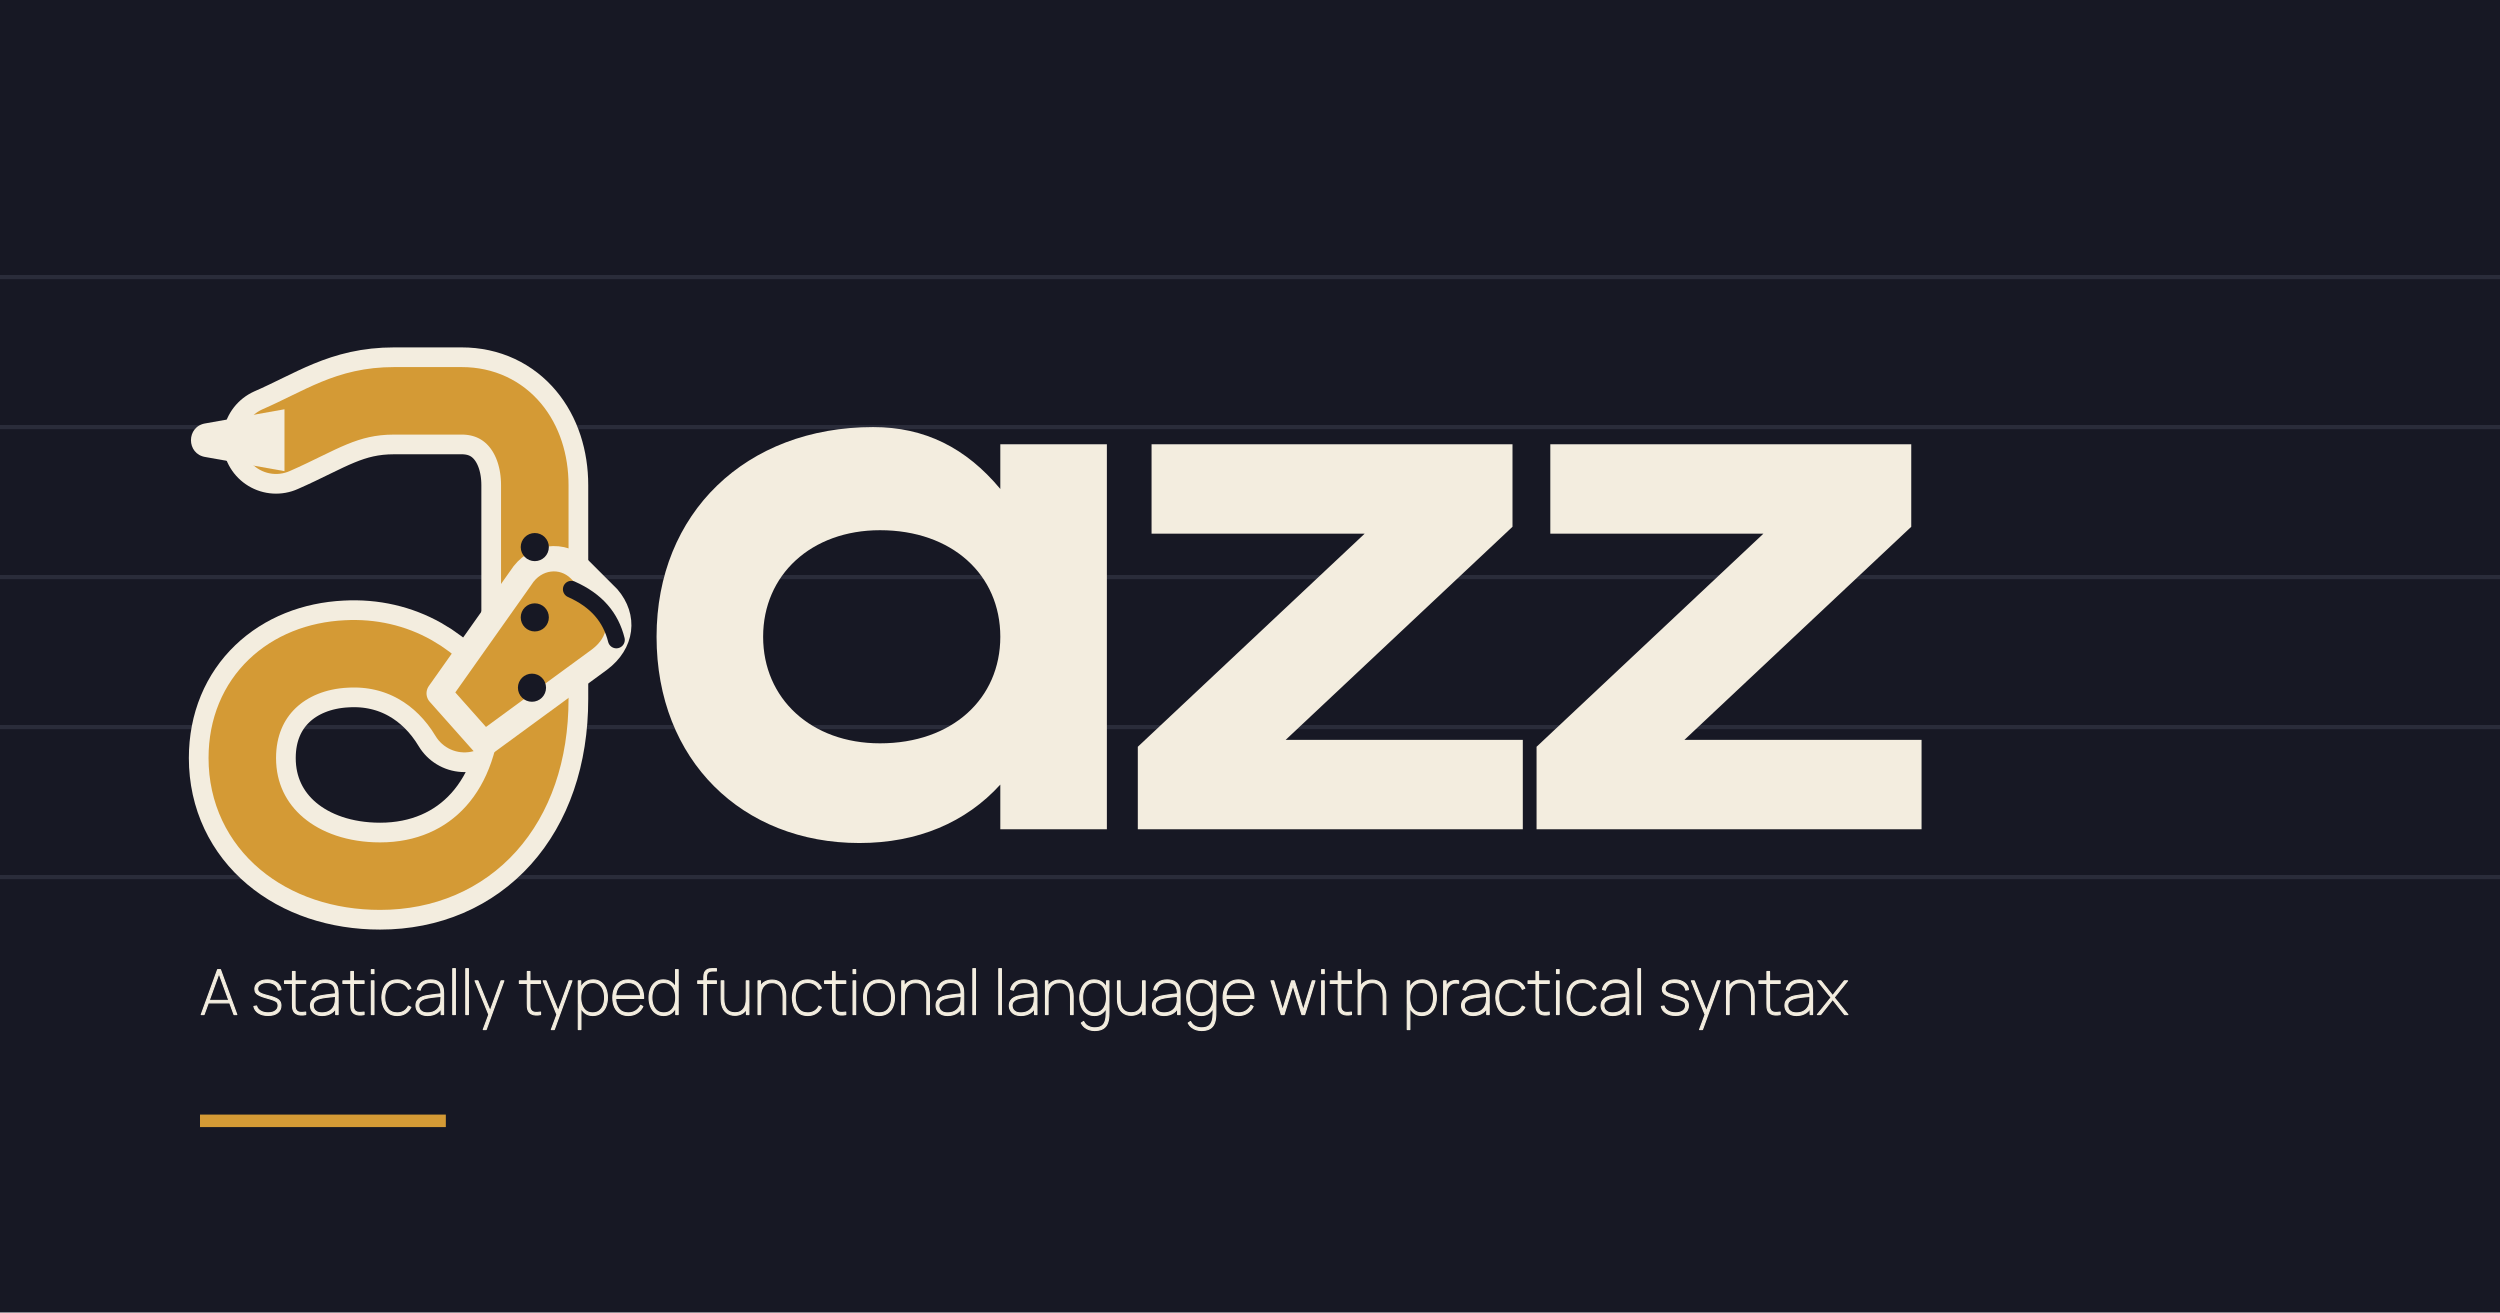
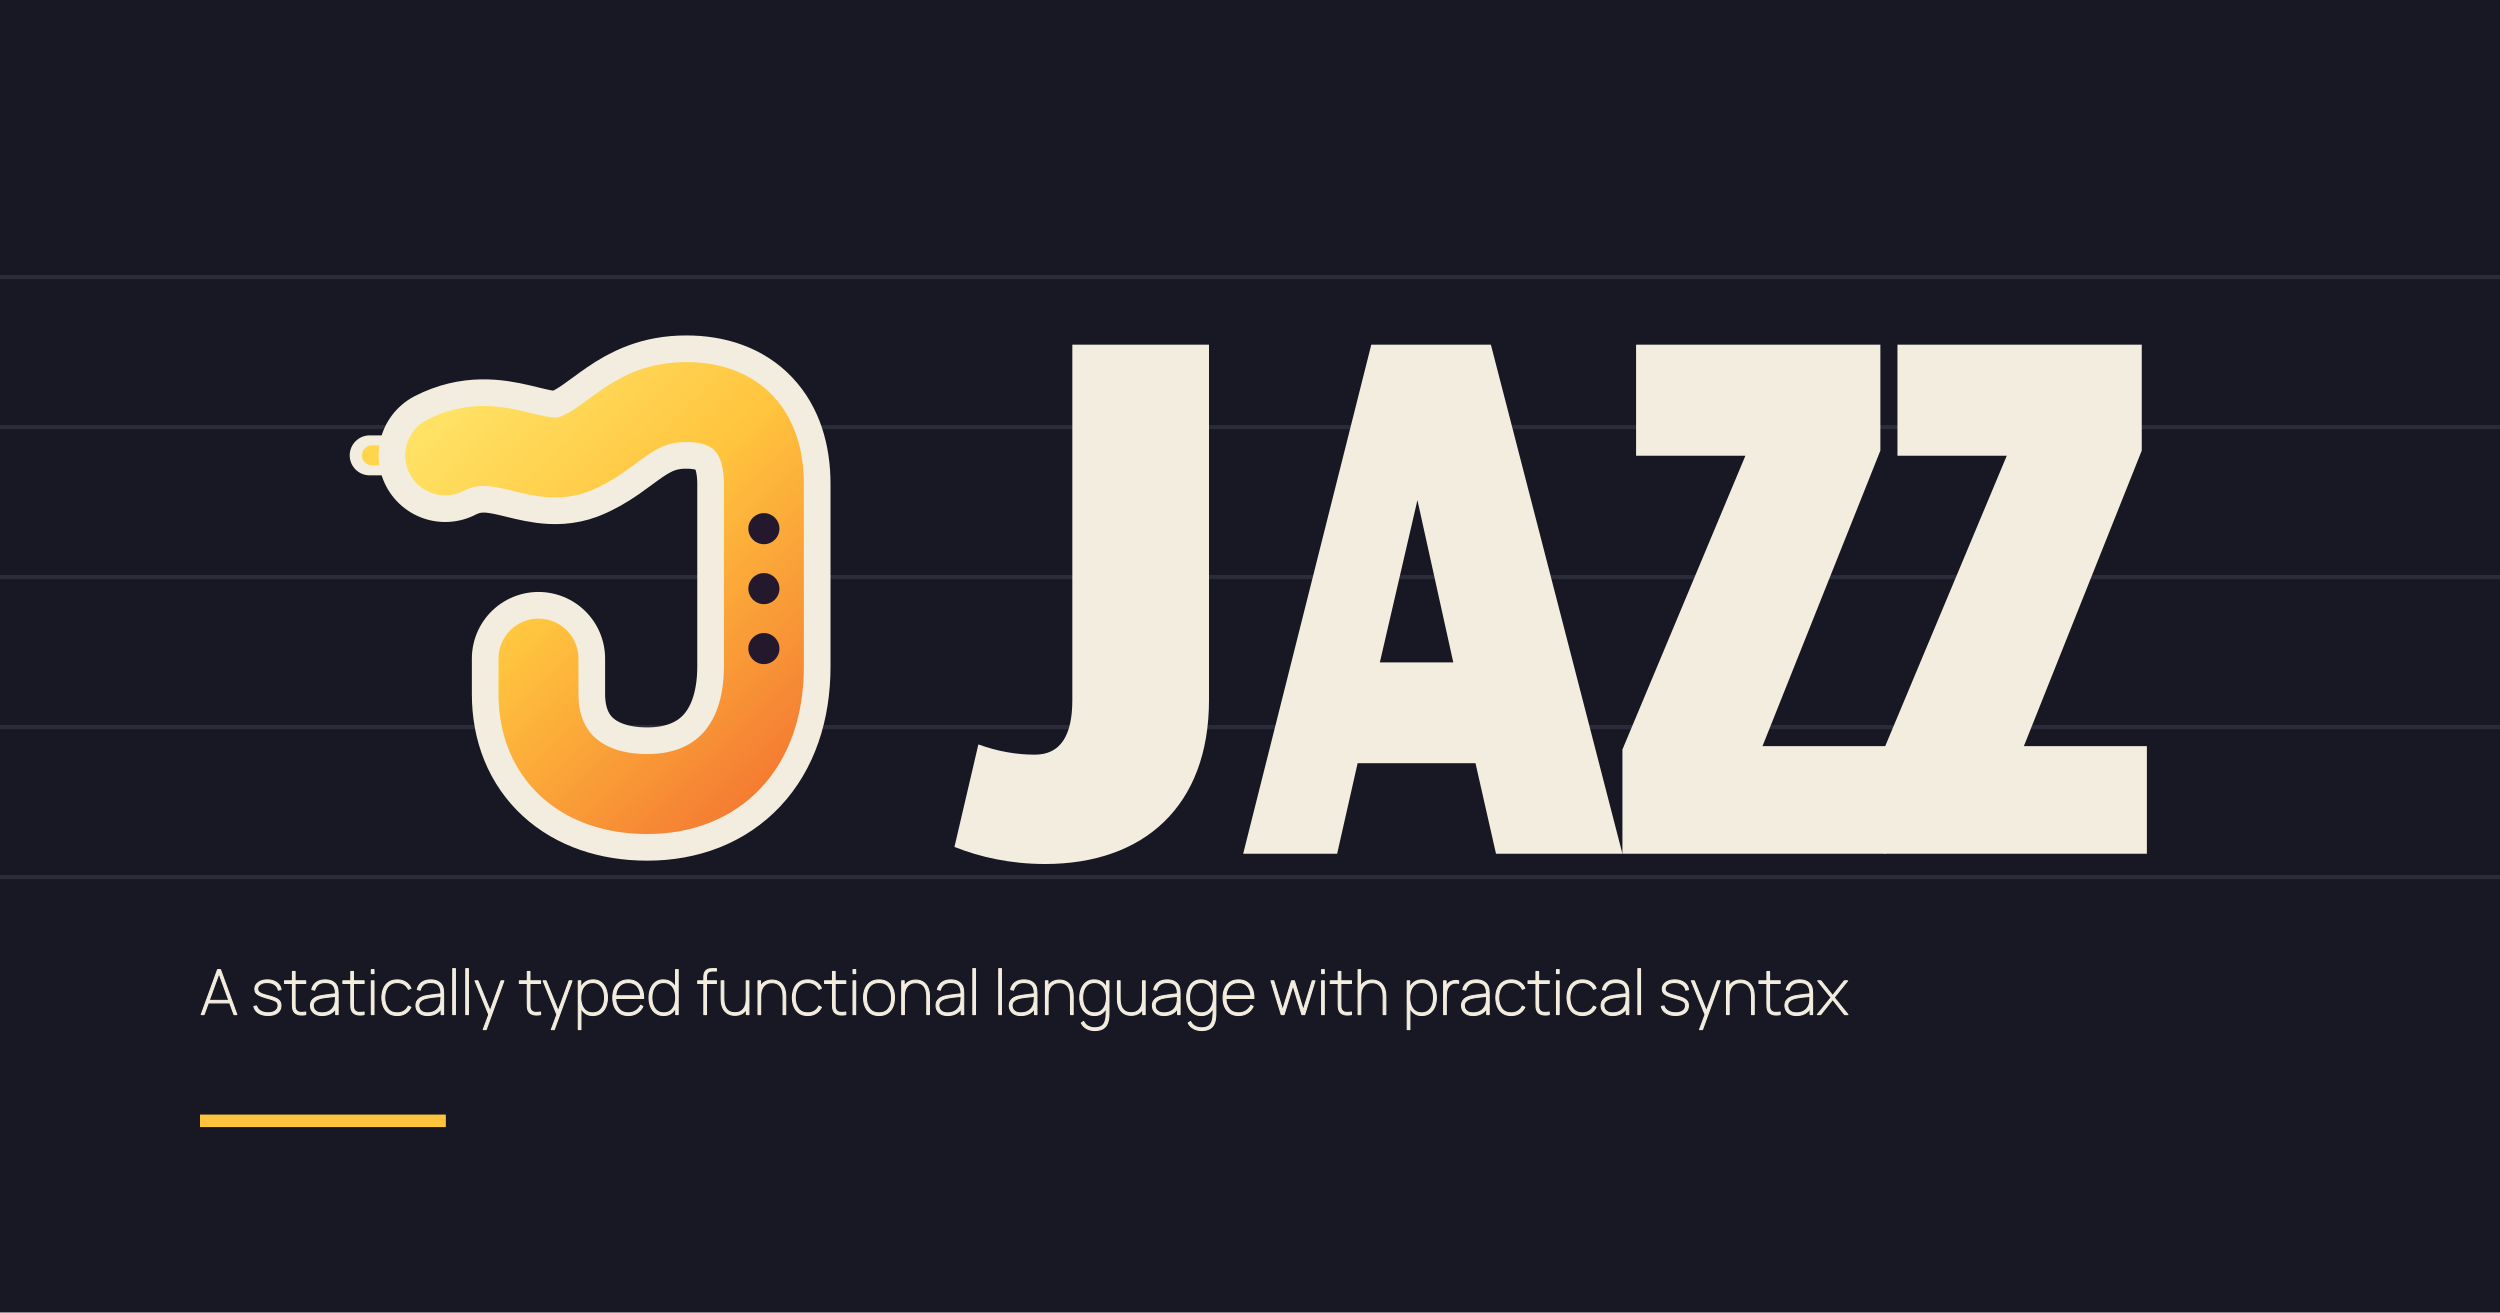
<svg xmlns="http://www.w3.org/2000/svg" viewBox="0 0 1200 630" width="1200" height="630" role="img">
+   <defs>
+     <linearGradient id="jazz-social-brass" x1="64" y1="72" x2="396" y2="416" gradientUnits="userSpaceOnUse">
+       <stop offset="0" stop-color="#FFE66A" />
+       <stop offset=".48" stop-color="#FFC43D" />
+       <stop offset="1" stop-color="#F47A32" />
+     </linearGradient>
+   </defs>
  <rect width="1200" height="630" fill="#171824" />
  <g fill="#2A2C3A">
    <rect x="0" y="132" width="1200" height="2" />
    <rect x="0" y="204" width="1200" height="2" />
    <rect x="0" y="276" width="1200" height="2" />
    <rect x="0" y="348" width="1200" height="2" />
    <rect x="0" y="420" width="1200" height="2" />
  </g>
-   <g transform="translate(92 160) scale(1.35)">
-     <path d="M30 38C46 31 55 24 72 24h24c16 0 26 13 26 30v76c0 39-23 63-55 63-28 0-49-17-49-42 0-22 16-36 37-37 18-1 33 8 42 23" fill="none" stroke="#F3EDDF" stroke-width="38" stroke-linecap="round" stroke-linejoin="round" />
-     <path d="M30 38C46 31 55 24 72 24h24c16 0 26 13 26 30v76c0 39-23 63-55 63-28 0-49-17-49-42 0-22 16-36 37-37 18-1 33 8 42 23" fill="none" stroke="#D49A35" stroke-width="24" stroke-linecap="round" stroke-linejoin="round" />
-     <path d="M5 32l28-5v22L5 44c-7-1-7-11 0-12Z" fill="#F3EDDF" />
-     <path d="m88 128 16 18 41-30c8-6 9-15 3-22l-10-10c-6-6-16-5-21 3l-29 41Z" fill="#D49A35" stroke="#F3EDDF" stroke-width="9" stroke-linejoin="round" />
-     <path d="M135 91c9 4 14 10 16 18" fill="none" stroke="#171824" stroke-width="6" stroke-linecap="round" />
-     <circle cx="122" cy="76" r="5" fill="#171824" />
-     <circle cx="122" cy="101" r="5" fill="#171824" />
-     <circle cx="121" cy="126" r="5" fill="#171824" />
-   </g>
-   <g transform="translate(330 205) scale(1.65)">
-     <path fill="#F3EDDF" fill-rule="evenodd" d="M54 0C17 0-9 25-9 61s25 60 59 60c17 0 31-6 41-17v13h31V5H91v13C81 6 69 0 54 0Zm2 30c21 0 35 13 35 31S77 92 56 92c-20 0-34-13-34-31s14-31 34-31Z" />
-     <path fill="#F3EDDF" d="M135 5h105v24l-66 62h69v26H131V93l66-62h-62V5Zm116 0h105v24l-66 62h69v26H247V93l66-62h-62V5Z" />
+   <g transform="translate(108 90) scale(.82)">
+     <g transform="translate(60 84) scale(.65)">
+       <rect x="20" y="94" width="108" height="36" rx="18" fill="#F3EDDF" />
+       <rect x="31" y="103" width="63" height="18" rx="9" fill="#FFD54C" />
+       <path d="M106 112C153 88 187 124 222 111C258 97 274 64 323 64C368 64 393 90 393 138V302C393 375 351 417 288 417C228 417 190 382 190 327V295" fill="none" stroke="#F3EDDF" stroke-width="120" stroke-linecap="round" stroke-linejoin="round" />
+       <path d="M106 112C153 88 187 124 222 111C258 97 274 64 323 64C368 64 393 90 393 138V302C393 375 351 417 288 417C228 417 190 382 190 327V295" fill="none" stroke="url(#jazz-social-brass)" stroke-width="72" stroke-linecap="round" stroke-linejoin="round" />
+       <circle cx="393" cy="178" r="14" fill="#24182C" />
+       <circle cx="393" cy="232" r="14" fill="#24182C" />
+       <circle cx="393" cy="286" r="14" fill="#24182C" />
+     </g>
+     <g transform="translate(-39 0)" fill="#F3EDDF">
+       <path d="M535 92H615V300C615 362 577 396 519 396C499 396 481 392 466 386L480 326C491 330 502 332 513 332C528 332 535 321 535 300Z" />
+       <path d="M635 390L710 92H780L857 390H783L771 337H702L690 390ZM715 278H758L737 183Z" fill-rule="evenodd" />
+       <path d="M865 92H1008V154L939 327H1011V390H857V329L929 157H865Z" />
+       <path d="M1018 92H1161V154L1092 327H1164V390H1010V329L1082 157H1018Z" />
+     </g>
  </g>
  <g transform="translate(96 487) scale(0.015 -0.015)" fill="#F3EDDF" stroke="#F3EDDF" stroke-width="35" stroke-linejoin="round" aria-label="A statically typed functional language with practical syntax" data-font-source="@fontsource-variable/manrope@5.3.0">
    <path d="M40 0L564 1440L654 1440L1178 0L1088 0L578 1402L638 1402L130 0ZM240 374L240 454L976 454L976 374Z" transform="translate(0 0)" />
    <path d="" transform="translate(1230.903 0)" />
    <path d="M534 -28Q351 -28 230 48.5Q109 125 80 260L166 276Q193 176 292.5 116Q392 56 536 56Q683 56 769.5 119Q856 182 856 290Q856 349 830 386.5Q804 424 728.5 455Q653 486 506 526Q352 568 266.5 607.5Q181 647 146.5 696.5Q112 746 112 818Q112 904 163 970Q214 1036 304 1073Q394 1110 512 1110Q631 1110 726.5 1070.5Q822 1031 880.5 960.5Q939 890 948 798L862 782Q843 895 746.5 960.5Q650 1026 506 1026Q371 1028 285.5 971Q200 914 200 822Q200 771 229 734.5Q258 698 330 668Q402 638 530 606Q692 565 782.5 523Q873 481 909.5 425Q946 369 946 286Q946 139 836 55.5Q726 -28 534 -28Z" transform="translate(1643.806 0)" />
    <path d="M698 0Q617 -18 538 -13.5Q459 -9 397 24.5Q335 58 304 126Q280 179 277 233.5Q274 288 274 358L274 1380L358 1380L358 358Q358 288 359.5 245Q361 202 380 164Q416 92 494 75.5Q572 59 698 80ZM20 996L20 1080L698 1080L698 996Z" transform="translate(2684.71 0)" />
    <path d="M454 -30Q328 -30 245 14Q162 58 121 130Q80 202 80 286Q80 381 121.5 443.5Q163 506 230 542Q297 578 374 594Q468 613 575.5 627.5Q683 642 774 652Q865 662 910 668L880 648Q885 839 810.5 932.5Q736 1026 548 1026Q412 1026 329.5 965.5Q247 905 214 780L122 804Q158 954 269.5 1032Q381 1110 552 1110Q702 1110 802 1049Q902 988 938 884Q952 844 958 787Q964 730 964 676L964 0L886 0L886 296L926 294Q883 140 755 55Q627 -30 454 -30ZM450 54Q567 54 656.5 96Q746 138 801.5 217.5Q857 297 872 408Q880 464 880 528Q880 592 880 620L924 586Q871 581 777.5 572.5Q684 564 580 550.5Q476 537 392 516Q343 504 291 478Q239 452 203.5 405Q168 358 168 284Q168 232 194 179Q220 126 281.5 90Q343 54 450 54Z" transform="translate(3455.613 0)" />
    <path d="M698 0Q617 -18 538 -13.5Q459 -9 397 24.5Q335 58 304 126Q280 179 277 233.5Q274 288 274 358L274 1380L358 1380L358 358Q358 288 359.5 245Q361 202 380 164Q416 92 494 75.5Q572 59 698 80ZM20 996L20 1080L698 1080L698 996Z" transform="translate(4552.516 0)" />
    <path d="M160 1312L160 1440L244 1440L244 1312ZM160 0L160 1080L244 1080L244 0Z" transform="translate(5323.419 0)" />
    <path d="M574 -30Q413 -30 304 42Q195 114 139 242.5Q83 371 80 540Q83 713 139.5 841Q196 969 305 1039.5Q414 1110 574 1110Q724 1110 841.5 1038.5Q959 967 1008 842L928 808Q883 912 789.5 969Q696 1026 574 1026Q438 1026 349 964.5Q260 903 216 793.5Q172 684 170 540Q173 320 274 187Q375 54 574 54Q693 54 785 109Q877 164 926 270L1008 234Q941 104 831 37Q721 -30 574 -30Z" transform="translate(5740.323 0)" />
    <path d="M454 -30Q328 -30 245 14Q162 58 121 130Q80 202 80 286Q80 381 121.5 443.5Q163 506 230 542Q297 578 374 594Q468 613 575.5 627.5Q683 642 774 652Q865 662 910 668L880 648Q885 839 810.5 932.5Q736 1026 548 1026Q412 1026 329.5 965.5Q247 905 214 780L122 804Q158 954 269.5 1032Q381 1110 552 1110Q702 1110 802 1049Q902 988 938 884Q952 844 958 787Q964 730 964 676L964 0L886 0L886 296L926 294Q883 140 755 55Q627 -30 454 -30ZM450 54Q567 54 656.5 96Q746 138 801.5 217.5Q857 297 872 408Q880 464 880 528Q880 592 880 620L924 586Q871 581 777.5 572.5Q684 564 580 550.5Q476 537 392 516Q343 504 291 478Q239 452 203.5 405Q168 358 168 284Q168 232 194 179Q220 126 281.5 90Q343 54 450 54Z" transform="translate(6831.226 0)" />
    <path d="M160 0L160 1470L244 1470L244 0Z" transform="translate(7928.129 0)" />
    <path d="M160 0L160 1470L244 1470L244 0Z" transform="translate(8345.032 0)" />
    <path d="M302 -480L512 84L514 -84L40 1080L132 1080L556 32L492 32L872 1080L962 1080L396 -480Z" transform="translate(8761.935 0)" />
    <path d="" transform="translate(9786.839 0)" />
    <path d="M698 0Q617 -18 538 -13.5Q459 -9 397 24.5Q335 58 304 126Q280 179 277 233.5Q274 288 274 358L274 1380L358 1380L358 358Q358 288 359.5 245Q361 202 380 164Q416 92 494 75.5Q572 59 698 80ZM20 996L20 1080L698 1080L698 996Z" transform="translate(10199.742 0)" />
    <path d="M302 -480L512 84L514 -84L40 1080L132 1080L556 32L492 32L872 1080L962 1080L396 -480Z" transform="translate(10940.645 0)" />
    <path d="M602 -30Q459 -30 359 46Q259 122 206.5 251.5Q154 381 154 542Q154 706 207 834.5Q260 963 363.5 1036.5Q467 1110 618 1110Q763 1110 864.5 1034.5Q966 959 1019 830Q1072 701 1072 542Q1072 380 1018 250.5Q964 121 859.5 45.5Q755 -30 602 -30ZM140 -480L140 1080L218 1080L218 230L224 230L224 -480ZM602 54Q727 54 811.5 118Q896 182 939 292.5Q982 403 982 542Q982 680 940.5 789.5Q899 899 815 962.5Q731 1026 602 1026Q476 1026 390.5 964Q305 902 261.5 792.5Q218 683 218 542Q218 403 261 292.5Q304 182 389.5 118Q475 54 602 54Z" transform="translate(11965.548 0)" />
    <path d="M574 -30Q421 -30 310.5 39Q200 108 140 236Q80 364 80 540Q80 717 139.5 845Q199 973 309.5 1041.5Q420 1110 574 1110Q729 1110 839 1040Q949 970 1007.5 837Q1066 704 1066 516L976 516L976 544Q970 777 866.5 901.5Q763 1026 574 1026Q382 1026 276 898.5Q170 771 170 540Q170 309 276 181.5Q382 54 574 54Q708 54 809 117Q910 180 970 298L1040 258Q974 120 853 45Q732 -30 574 -30ZM134 516L134 600L1014 600L1014 516Z" transform="translate(13130.452 0)" />
    <path d="M550 -30Q397 -30 292.5 45.5Q188 121 134 250.5Q80 380 80 542Q80 701 133 830Q186 959 287.5 1034.5Q389 1110 534 1110Q685 1110 788.5 1036.5Q892 963 945 834.5Q998 706 998 542Q998 381 945.5 251.5Q893 122 793 46Q693 -30 550 -30ZM550 54Q677 54 762.5 118Q848 182 891 292.5Q934 403 934 542Q934 683 890.5 792.5Q847 902 761.5 964Q676 1026 550 1026Q421 1026 336.5 962.5Q252 899 211 789.5Q170 680 170 542Q170 403 213 292.5Q256 182 340.5 118Q425 54 550 54ZM934 0L934 850L928 850L928 1440L1012 1440L1012 0Z" transform="translate(14289.355 0)" />
    <path d="" transform="translate(15454.258 0)" />
    <path d="M256 0L256 1202Q256 1244 261.5 1279.5Q267 1315 281 1345Q295 1375 320 1402Q344 1427 373.5 1442Q403 1457 439 1463.5Q475 1470 518 1470L658 1470L658 1394L528 1394Q434 1394 387 1349Q340 1304 340 1194L340 0ZM60 996L60 1080L658 1080L658 996Z" transform="translate(15867.161 0)" />
    <path d="M558 -24Q476 -24 407.5 -1Q339 22 285.5 65.5Q232 109 195 172Q158 235 139 315.5Q120 396 120 492L120 1080L204 1080L204 508Q204 393 227.5 308Q251 223 297 167.5Q343 112 408.5 85Q474 58 558 58Q657 58 726.5 92.5Q796 127 839 187Q882 247 902 325Q922 403 922 490L1000 492Q1000 307 939 193.5Q878 80 777.5 28Q677 -24 558 -24ZM928 0L928 220L922 220L922 1080L1006 1080L1006 0Z" transform="translate(16558.065 0)" />
    <path d="M942 0L942 572Q942 688 918.5 772.5Q895 857 849 912.5Q803 968 737.5 995Q672 1022 588 1022Q489 1022 419.5 987.5Q350 953 307 893Q264 833 244 755Q224 677 224 590L146 588Q146 773 207 886.5Q268 1000 368.5 1052Q469 1104 588 1104Q670 1104 738.5 1081Q807 1058 860.5 1014.5Q914 971 951 908Q988 845 1007 764.5Q1026 684 1026 588L1026 0ZM140 0L140 1080L218 1080L218 860L224 860L224 0Z" transform="translate(17716.968 0)" />
    <path d="M574 -30Q413 -30 304 42Q195 114 139 242.5Q83 371 80 540Q83 713 139.5 841Q196 969 305 1039.5Q414 1110 574 1110Q724 1110 841.5 1038.5Q959 967 1008 842L928 808Q883 912 789.5 969Q696 1026 574 1026Q438 1026 349 964.5Q260 903 216 793.5Q172 684 170 540Q173 320 274 187Q375 54 574 54Q693 54 785 109Q877 164 926 270L1008 234Q941 104 831 37Q721 -30 574 -30Z" transform="translate(18875.871 0)" />
    <path d="M698 0Q617 -18 538 -13.5Q459 -9 397 24.5Q335 58 304 126Q280 179 277 233.5Q274 288 274 358L274 1380L358 1380L358 358Q358 288 359.5 245Q361 202 380 164Q416 92 494 75.5Q572 59 698 80ZM20 996L20 1080L698 1080L698 996Z" transform="translate(19966.774 0)" />
    <path d="M160 1312L160 1440L244 1440L244 1312ZM160 0L160 1080L244 1080L244 0Z" transform="translate(20737.677 0)" />
    <path d="M574 -30Q414 -30 304 43Q194 116 137 245Q80 374 80 542Q80 712 138 840Q196 968 306.5 1039Q417 1110 574 1110Q735 1110 845 1037.5Q955 965 1011.5 837Q1068 709 1068 542Q1068 371 1011 242.5Q954 114 843.5 42Q733 -30 574 -30ZM574 54Q778 54 878 189.5Q978 325 978 542Q978 763 877.5 894.5Q777 1026 574 1026Q437 1026 347.5 964Q258 902 214 793Q170 684 170 542Q170 322 272.5 188Q375 54 574 54Z" transform="translate(21154.581 0)" />
    <path d="M942 0L942 572Q942 688 918.5 772.5Q895 857 849 912.5Q803 968 737.5 995Q672 1022 588 1022Q489 1022 419.5 987.5Q350 953 307 893Q264 833 244 755Q224 677 224 590L146 588Q146 773 207 886.5Q268 1000 368.5 1052Q469 1104 588 1104Q670 1104 738.5 1081Q807 1058 860.5 1014.5Q914 971 951 908Q988 845 1007 764.5Q1026 684 1026 588L1026 0ZM140 0L140 1080L218 1080L218 860L224 860L224 0Z" transform="translate(22315.484 0)" />
    <path d="M454 -30Q328 -30 245 14Q162 58 121 130Q80 202 80 286Q80 381 121.5 443.5Q163 506 230 542Q297 578 374 594Q468 613 575.5 627.5Q683 642 774 652Q865 662 910 668L880 648Q885 839 810.5 932.5Q736 1026 548 1026Q412 1026 329.5 965.5Q247 905 214 780L122 804Q158 954 269.5 1032Q381 1110 552 1110Q702 1110 802 1049Q902 988 938 884Q952 844 958 787Q964 730 964 676L964 0L886 0L886 296L926 294Q883 140 755 55Q627 -30 454 -30ZM450 54Q567 54 656.5 96Q746 138 801.5 217.5Q857 297 872 408Q880 464 880 528Q880 592 880 620L924 586Q871 581 777.5 572.5Q684 564 580 550.5Q476 537 392 516Q343 504 291 478Q239 452 203.5 405Q168 358 168 284Q168 232 194 179Q220 126 281.5 90Q343 54 450 54Z" transform="translate(23474.387 0)" />
    <path d="M160 0L160 1470L244 1470L244 0Z" transform="translate(24571.29 0)" />
    <path d="" transform="translate(24988.194 0)" />
    <path d="M160 0L160 1470L244 1470L244 0Z" transform="translate(25401.097 0)" />
    <path d="M454 -30Q328 -30 245 14Q162 58 121 130Q80 202 80 286Q80 381 121.5 443.5Q163 506 230 542Q297 578 374 594Q468 613 575.5 627.5Q683 642 774 652Q865 662 910 668L880 648Q885 839 810.5 932.5Q736 1026 548 1026Q412 1026 329.5 965.5Q247 905 214 780L122 804Q158 954 269.5 1032Q381 1110 552 1110Q702 1110 802 1049Q902 988 938 884Q952 844 958 787Q964 730 964 676L964 0L886 0L886 296L926 294Q883 140 755 55Q627 -30 454 -30ZM450 54Q567 54 656.5 96Q746 138 801.5 217.5Q857 297 872 408Q880 464 880 528Q880 592 880 620L924 586Q871 581 777.5 572.5Q684 564 580 550.5Q476 537 392 516Q343 504 291 478Q239 452 203.5 405Q168 358 168 284Q168 232 194 179Q220 126 281.5 90Q343 54 450 54Z" transform="translate(25818 0)" />
    <path d="M942 0L942 572Q942 688 918.5 772.5Q895 857 849 912.5Q803 968 737.5 995Q672 1022 588 1022Q489 1022 419.5 987.5Q350 953 307 893Q264 833 244 755Q224 677 224 590L146 588Q146 773 207 886.5Q268 1000 368.5 1052Q469 1104 588 1104Q670 1104 738.5 1081Q807 1058 860.5 1014.5Q914 971 951 908Q988 845 1007 764.5Q1026 684 1026 588L1026 0ZM140 0L140 1080L218 1080L218 860L224 860L224 0Z" transform="translate(26914.903 0)" />
    <path d="M552 -510Q474 -510 395 -488Q316 -466 246.5 -413.5Q177 -361 128 -270L202 -220Q256 -331 354 -377.5Q452 -424 552 -424Q697 -424 778.5 -369.5Q860 -315 893 -207.5Q926 -100 926 60L926 336L934 336L934 1080L1012 1080L1012 60Q1012 11 1010 -35Q1008 -81 1002 -126Q986 -257 932.5 -342Q879 -427 785 -468.5Q691 -510 552 -510ZM550 -30Q397 -30 292.5 45.5Q188 121 134 250.5Q80 380 80 542Q80 701 133 830Q186 959 287.5 1034.5Q389 1110 534 1110Q685 1110 788.5 1036.5Q892 963 945 834.5Q998 706 998 542Q998 381 945.5 251.5Q893 122 793 46Q693 -30 550 -30ZM550 54Q677 54 762.5 118Q848 182 891 292.5Q934 403 934 542Q934 683 890.5 792.5Q847 902 761.5 964Q676 1026 550 1026Q421 1026 336.5 962.5Q252 899 211 789.5Q170 680 170 542Q170 403 213 292.5Q256 182 340.5 118Q425 54 550 54Z" transform="translate(28073.806 0)" />
    <path d="M558 -24Q476 -24 407.5 -1Q339 22 285.5 65.5Q232 109 195 172Q158 235 139 315.5Q120 396 120 492L120 1080L204 1080L204 508Q204 393 227.5 308Q251 223 297 167.5Q343 112 408.5 85Q474 58 558 58Q657 58 726.5 92.5Q796 127 839 187Q882 247 902 325Q922 403 922 490L1000 492Q1000 307 939 193.5Q878 80 777.5 28Q677 -24 558 -24ZM928 0L928 220L922 220L922 1080L1006 1080L1006 0Z" transform="translate(29238.71 0)" />
    <path d="M454 -30Q328 -30 245 14Q162 58 121 130Q80 202 80 286Q80 381 121.5 443.5Q163 506 230 542Q297 578 374 594Q468 613 575.5 627.5Q683 642 774 652Q865 662 910 668L880 648Q885 839 810.5 932.5Q736 1026 548 1026Q412 1026 329.5 965.5Q247 905 214 780L122 804Q158 954 269.5 1032Q381 1110 552 1110Q702 1110 802 1049Q902 988 938 884Q952 844 958 787Q964 730 964 676L964 0L886 0L886 296L926 294Q883 140 755 55Q627 -30 454 -30ZM450 54Q567 54 656.5 96Q746 138 801.5 217.5Q857 297 872 408Q880 464 880 528Q880 592 880 620L924 586Q871 581 777.5 572.5Q684 564 580 550.5Q476 537 392 516Q343 504 291 478Q239 452 203.5 405Q168 358 168 284Q168 232 194 179Q220 126 281.5 90Q343 54 450 54Z" transform="translate(30397.613 0)" />
    <path d="M552 -510Q474 -510 395 -488Q316 -466 246.5 -413.5Q177 -361 128 -270L202 -220Q256 -331 354 -377.5Q452 -424 552 -424Q697 -424 778.5 -369.5Q860 -315 893 -207.5Q926 -100 926 60L926 336L934 336L934 1080L1012 1080L1012 60Q1012 11 1010 -35Q1008 -81 1002 -126Q986 -257 932.5 -342Q879 -427 785 -468.5Q691 -510 552 -510ZM550 -30Q397 -30 292.5 45.5Q188 121 134 250.5Q80 380 80 542Q80 701 133 830Q186 959 287.5 1034.5Q389 1110 534 1110Q685 1110 788.5 1036.5Q892 963 945 834.5Q998 706 998 542Q998 381 945.5 251.5Q893 122 793 46Q693 -30 550 -30ZM550 54Q677 54 762.5 118Q848 182 891 292.5Q934 403 934 542Q934 683 890.5 792.5Q847 902 761.5 964Q676 1026 550 1026Q421 1026 336.5 962.5Q252 899 211 789.5Q170 680 170 542Q170 403 213 292.5Q256 182 340.5 118Q425 54 550 54Z" transform="translate(31494.516 0)" />
    <path d="M574 -30Q421 -30 310.5 39Q200 108 140 236Q80 364 80 540Q80 717 139.5 845Q199 973 309.5 1041.5Q420 1110 574 1110Q729 1110 839 1040Q949 970 1007.5 837Q1066 704 1066 516L976 516L976 544Q970 777 866.5 901.5Q763 1026 574 1026Q382 1026 276 898.5Q170 771 170 540Q170 309 276 181.5Q382 54 574 54Q708 54 809 117Q910 180 970 298L1040 258Q974 120 853 45Q732 -30 574 -30ZM134 516L134 600L1014 600L1014 516Z" transform="translate(32659.419 0)" />
    <path d="" transform="translate(33818.323 0)" />
    <path d="M370 0L40 1080L128 1080L414 144L700 1080L788 1080L1074 144L1362 1080L1448 1080L1118 0L1030 0L744 938L458 0Z" transform="translate(34231.226 0)" />
    <path d="M160 1312L160 1440L244 1440L244 1312ZM160 0L160 1080L244 1080L244 0Z" transform="translate(35732.129 0)" />
    <path d="M698 0Q617 -18 538 -13.5Q459 -9 397 24.5Q335 58 304 126Q280 179 277 233.5Q274 288 274 358L274 1380L358 1380L358 358Q358 288 359.5 245Q361 202 380 164Q416 92 494 75.5Q572 59 698 80ZM20 996L20 1080L698 1080L698 996Z" transform="translate(36149.032 0)" />
    <path d="M942 0L942 572Q942 688 918.5 772.5Q895 857 849 912.5Q803 968 737.5 995Q672 1022 588 1022Q489 1022 419.5 987.5Q350 953 307 893Q264 833 244 755Q224 677 224 590L146 588Q146 773 207 886.5Q268 1000 368.5 1052Q469 1104 588 1104Q670 1104 738.5 1081Q807 1058 860.5 1014.5Q914 971 951 908Q988 845 1007 764.5Q1026 684 1026 588L1026 0ZM140 0L140 1440L218 1440L218 590L224 590L224 0Z" transform="translate(36919.935 0)" />
    <path d="" transform="translate(38078.839 0)" />
    <path d="M602 -30Q459 -30 359 46Q259 122 206.5 251.5Q154 381 154 542Q154 706 207 834.5Q260 963 363.5 1036.5Q467 1110 618 1110Q763 1110 864.5 1034.5Q966 959 1019 830Q1072 701 1072 542Q1072 380 1018 250.5Q964 121 859.5 45.5Q755 -30 602 -30ZM140 -480L140 1080L218 1080L218 230L224 230L224 -480ZM602 54Q727 54 811.5 118Q896 182 939 292.5Q982 403 982 542Q982 680 940.5 789.5Q899 899 815 962.5Q731 1026 602 1026Q476 1026 390.5 964Q305 902 261.5 792.5Q218 683 218 542Q218 403 261 292.5Q304 182 389.5 118Q475 54 602 54Z" transform="translate(38491.742 0)" />
    <path d="M140 0L140 1080L218 1080L218 822L192 856Q209 900 235 938Q261 976 286 1000Q330 1043 390.5 1065.5Q451 1088 512 1091.5Q573 1095 620 1080L620 1000Q553 1015 478 1005.5Q403 996 338 936Q281 883 257.5 814Q234 745 229 671.5Q224 598 224 532L224 0Z" transform="translate(39656.645 0)" />
    <path d="M454 -30Q328 -30 245 14Q162 58 121 130Q80 202 80 286Q80 381 121.5 443.5Q163 506 230 542Q297 578 374 594Q468 613 575.5 627.5Q683 642 774 652Q865 662 910 668L880 648Q885 839 810.5 932.5Q736 1026 548 1026Q412 1026 329.5 965.5Q247 905 214 780L122 804Q158 954 269.5 1032Q381 1110 552 1110Q702 1110 802 1049Q902 988 938 884Q952 844 958 787Q964 730 964 676L964 0L886 0L886 296L926 294Q883 140 755 55Q627 -30 454 -30ZM450 54Q567 54 656.5 96Q746 138 801.5 217.5Q857 297 872 408Q880 464 880 528Q880 592 880 620L924 586Q871 581 777.5 572.5Q684 564 580 550.5Q476 537 392 516Q343 504 291 478Q239 452 203.5 405Q168 358 168 284Q168 232 194 179Q220 126 281.5 90Q343 54 450 54Z" transform="translate(40289.548 0)" />
    <path d="M574 -30Q413 -30 304 42Q195 114 139 242.5Q83 371 80 540Q83 713 139.5 841Q196 969 305 1039.5Q414 1110 574 1110Q724 1110 841.5 1038.5Q959 967 1008 842L928 808Q883 912 789.5 969Q696 1026 574 1026Q438 1026 349 964.5Q260 903 216 793.5Q172 684 170 540Q173 320 274 187Q375 54 574 54Q693 54 785 109Q877 164 926 270L1008 234Q941 104 831 37Q721 -30 574 -30Z" transform="translate(41386.452 0)" />
    <path d="M698 0Q617 -18 538 -13.5Q459 -9 397 24.5Q335 58 304 126Q280 179 277 233.5Q274 288 274 358L274 1380L358 1380L358 358Q358 288 359.5 245Q361 202 380 164Q416 92 494 75.5Q572 59 698 80ZM20 996L20 1080L698 1080L698 996Z" transform="translate(42477.355 0)" />
    <path d="M160 1312L160 1440L244 1440L244 1312ZM160 0L160 1080L244 1080L244 0Z" transform="translate(43248.258 0)" />
    <path d="M574 -30Q413 -30 304 42Q195 114 139 242.5Q83 371 80 540Q83 713 139.5 841Q196 969 305 1039.5Q414 1110 574 1110Q724 1110 841.5 1038.5Q959 967 1008 842L928 808Q883 912 789.5 969Q696 1026 574 1026Q438 1026 349 964.5Q260 903 216 793.5Q172 684 170 540Q173 320 274 187Q375 54 574 54Q693 54 785 109Q877 164 926 270L1008 234Q941 104 831 37Q721 -30 574 -30Z" transform="translate(43665.161 0)" />
    <path d="M454 -30Q328 -30 245 14Q162 58 121 130Q80 202 80 286Q80 381 121.5 443.5Q163 506 230 542Q297 578 374 594Q468 613 575.5 627.5Q683 642 774 652Q865 662 910 668L880 648Q885 839 810.5 932.5Q736 1026 548 1026Q412 1026 329.5 965.5Q247 905 214 780L122 804Q158 954 269.5 1032Q381 1110 552 1110Q702 1110 802 1049Q902 988 938 884Q952 844 958 787Q964 730 964 676L964 0L886 0L886 296L926 294Q883 140 755 55Q627 -30 454 -30ZM450 54Q567 54 656.5 96Q746 138 801.5 217.5Q857 297 872 408Q880 464 880 528Q880 592 880 620L924 586Q871 581 777.5 572.5Q684 564 580 550.5Q476 537 392 516Q343 504 291 478Q239 452 203.5 405Q168 358 168 284Q168 232 194 179Q220 126 281.5 90Q343 54 450 54Z" transform="translate(44756.065 0)" />
    <path d="M160 0L160 1470L244 1470L244 0Z" transform="translate(45852.968 0)" />
    <path d="" transform="translate(46269.871 0)" />
    <path d="M534 -28Q351 -28 230 48.5Q109 125 80 260L166 276Q193 176 292.5 116Q392 56 536 56Q683 56 769.5 119Q856 182 856 290Q856 349 830 386.5Q804 424 728.5 455Q653 486 506 526Q352 568 266.5 607.5Q181 647 146.5 696.5Q112 746 112 818Q112 904 163 970Q214 1036 304 1073Q394 1110 512 1110Q631 1110 726.5 1070.5Q822 1031 880.5 960.5Q939 890 948 798L862 782Q843 895 746.5 960.5Q650 1026 506 1026Q371 1028 285.5 971Q200 914 200 822Q200 771 229 734.5Q258 698 330 668Q402 638 530 606Q692 565 782.5 523Q873 481 909.5 425Q946 369 946 286Q946 139 836 55.5Q726 -28 534 -28Z" transform="translate(46682.774 0)" />
    <path d="M302 -480L512 84L514 -84L40 1080L132 1080L556 32L492 32L872 1080L962 1080L396 -480Z" transform="translate(47683.677 0)" />
    <path d="M942 0L942 572Q942 688 918.5 772.5Q895 857 849 912.5Q803 968 737.5 995Q672 1022 588 1022Q489 1022 419.5 987.5Q350 953 307 893Q264 833 244 755Q224 677 224 590L146 588Q146 773 207 886.5Q268 1000 368.5 1052Q469 1104 588 1104Q670 1104 738.5 1081Q807 1058 860.5 1014.5Q914 971 951 908Q988 845 1007 764.5Q1026 684 1026 588L1026 0ZM140 0L140 1080L218 1080L218 860L224 860L224 0Z" transform="translate(48708.581 0)" />
    <path d="M698 0Q617 -18 538 -13.5Q459 -9 397 24.5Q335 58 304 126Q280 179 277 233.5Q274 288 274 358L274 1380L358 1380L358 358Q358 288 359.5 245Q361 202 380 164Q416 92 494 75.5Q572 59 698 80ZM20 996L20 1080L698 1080L698 996Z" transform="translate(49867.484 0)" />
    <path d="M454 -30Q328 -30 245 14Q162 58 121 130Q80 202 80 286Q80 381 121.5 443.5Q163 506 230 542Q297 578 374 594Q468 613 575.5 627.5Q683 642 774 652Q865 662 910 668L880 648Q885 839 810.5 932.5Q736 1026 548 1026Q412 1026 329.5 965.5Q247 905 214 780L122 804Q158 954 269.5 1032Q381 1110 552 1110Q702 1110 802 1049Q902 988 938 884Q952 844 958 787Q964 730 964 676L964 0L886 0L886 296L926 294Q883 140 755 55Q627 -30 454 -30ZM450 54Q567 54 656.5 96Q746 138 801.5 217.5Q857 297 872 408Q880 464 880 528Q880 592 880 620L924 586Q871 581 777.5 572.5Q684 564 580 550.5Q476 537 392 516Q343 504 291 478Q239 452 203.5 405Q168 358 168 284Q168 232 194 179Q220 126 281.5 90Q343 54 450 54Z" transform="translate(50638.387 0)" />
    <path d="M20 0L460 546L30 1080L134 1080L510 608L884 1080L988 1080L558 546L998 0L892 0L510 484L126 0Z" transform="translate(51735.29 0)" />
  </g>
-   <rect x="96" y="535" width="118" height="6" fill="#D49A35" />
+   <rect x="96" y="535" width="118" height="6" fill="#FFC43D" />
</svg>
